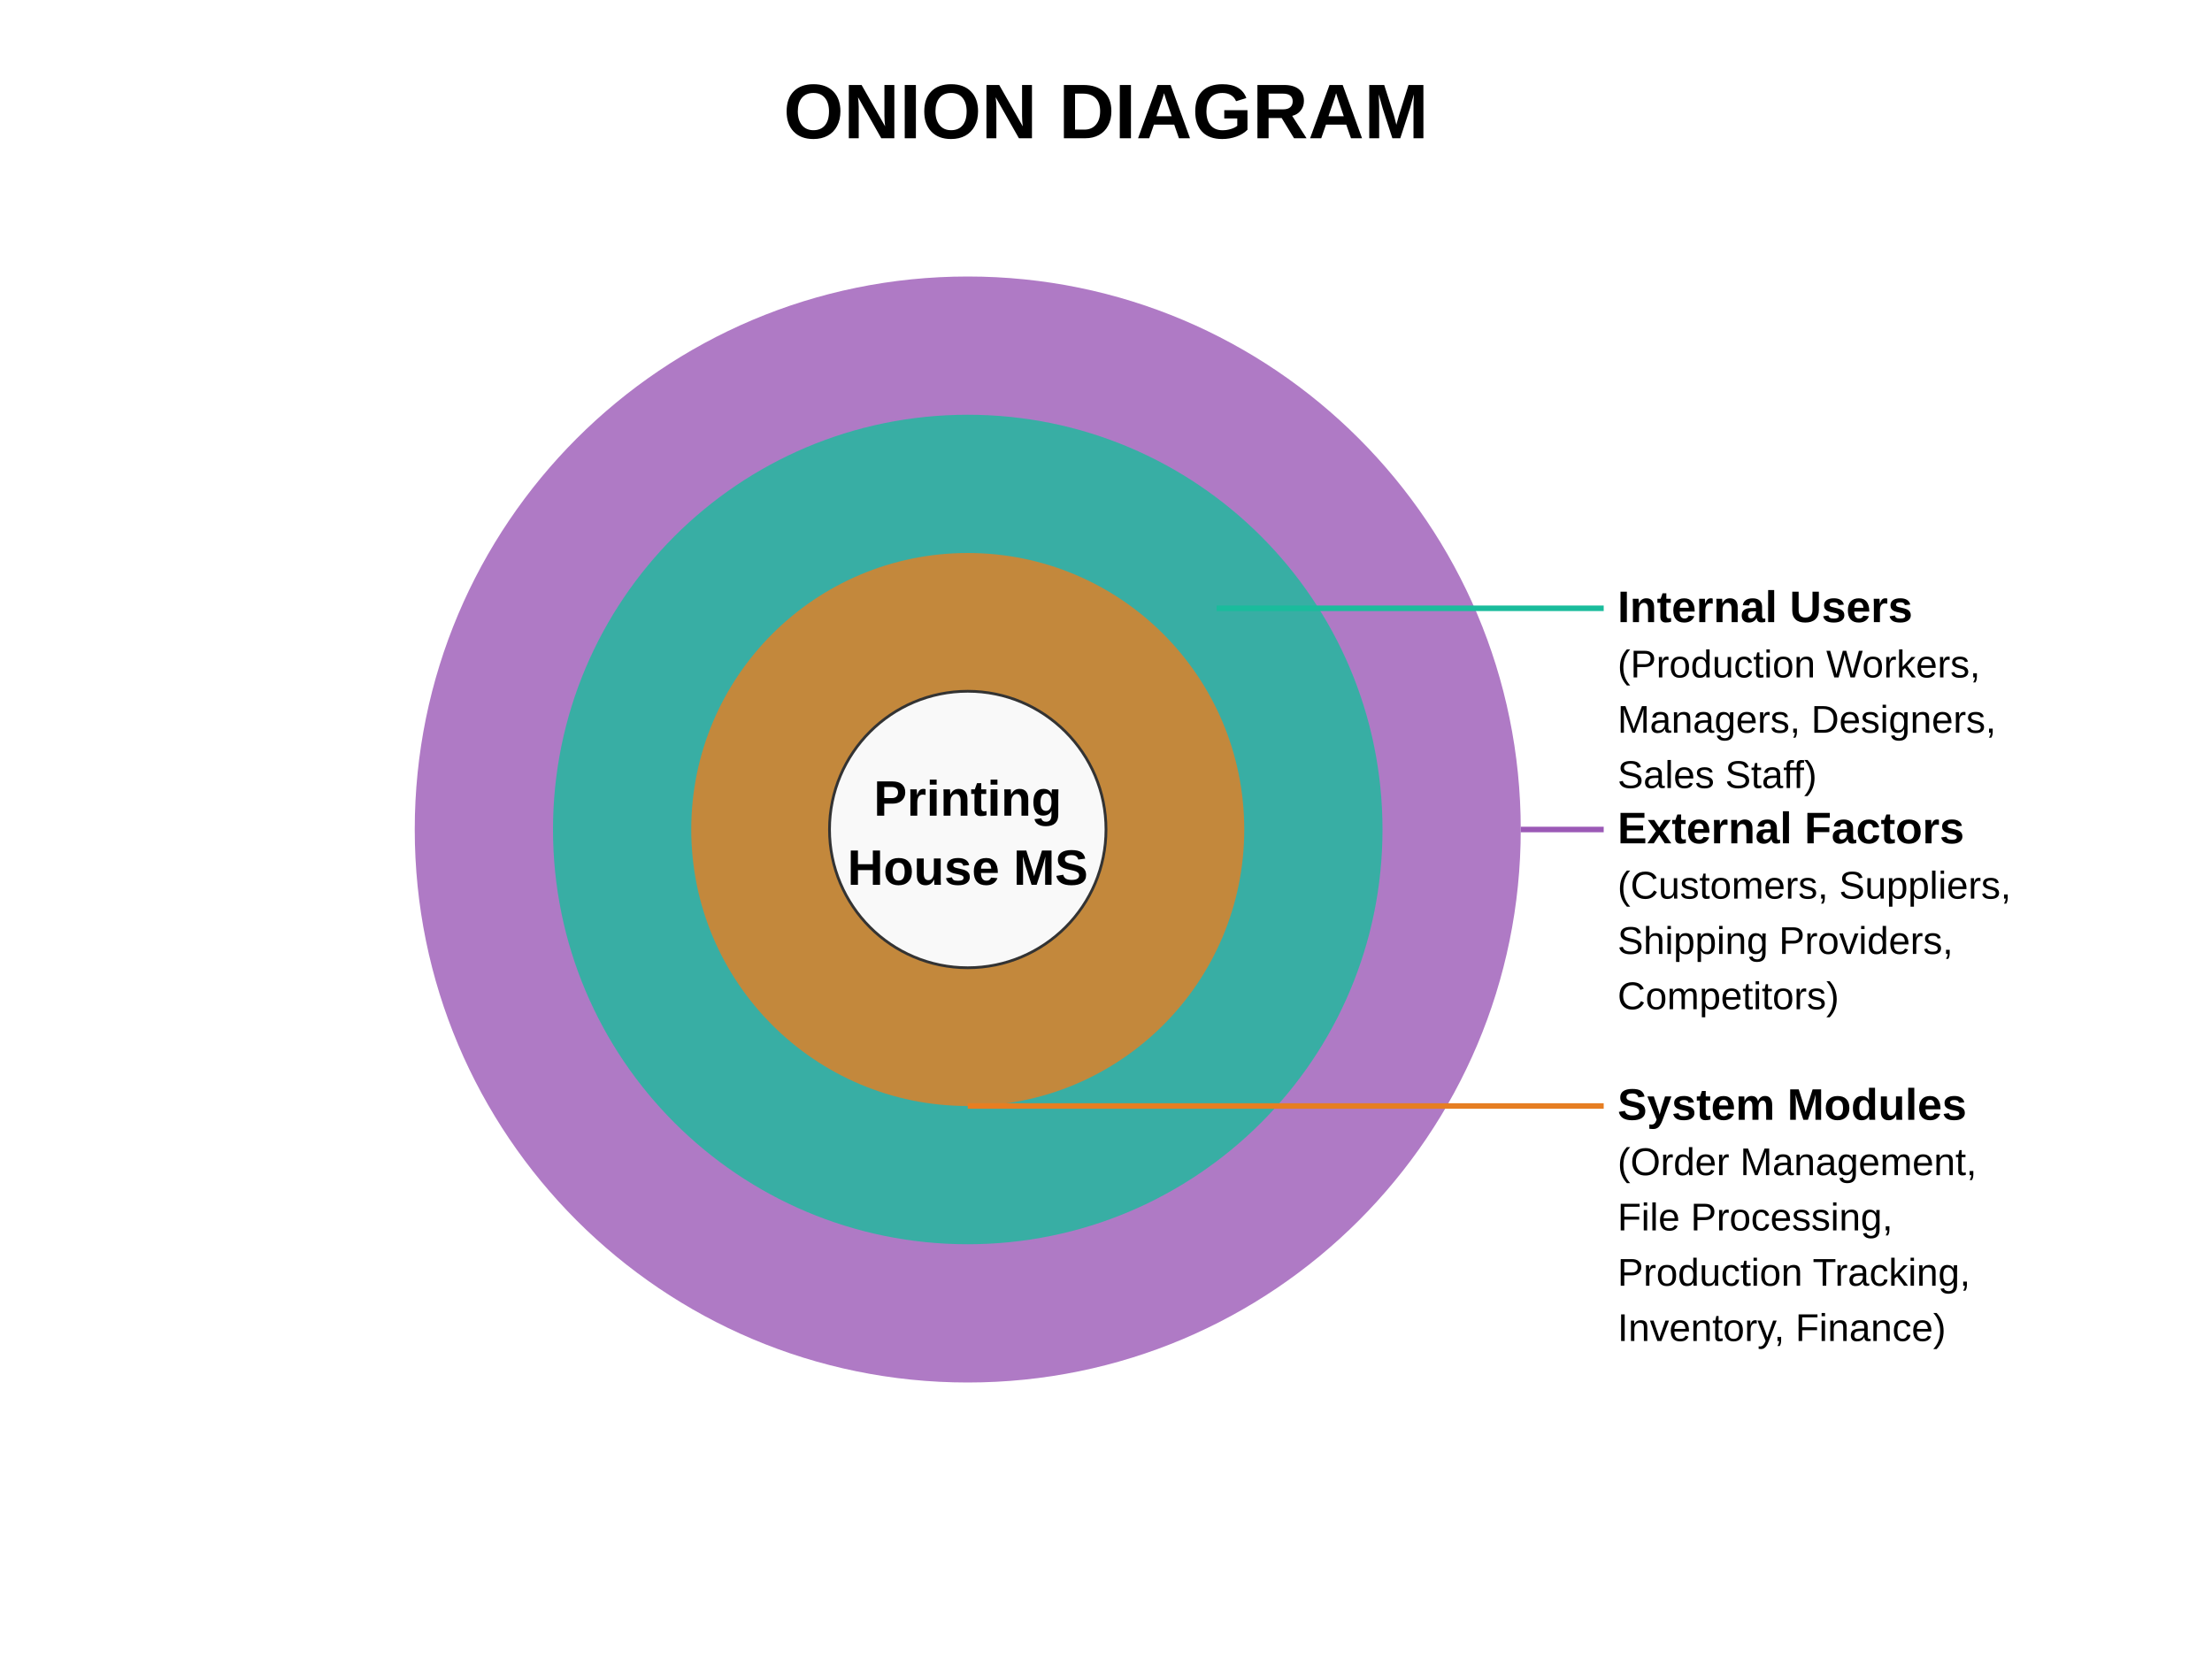
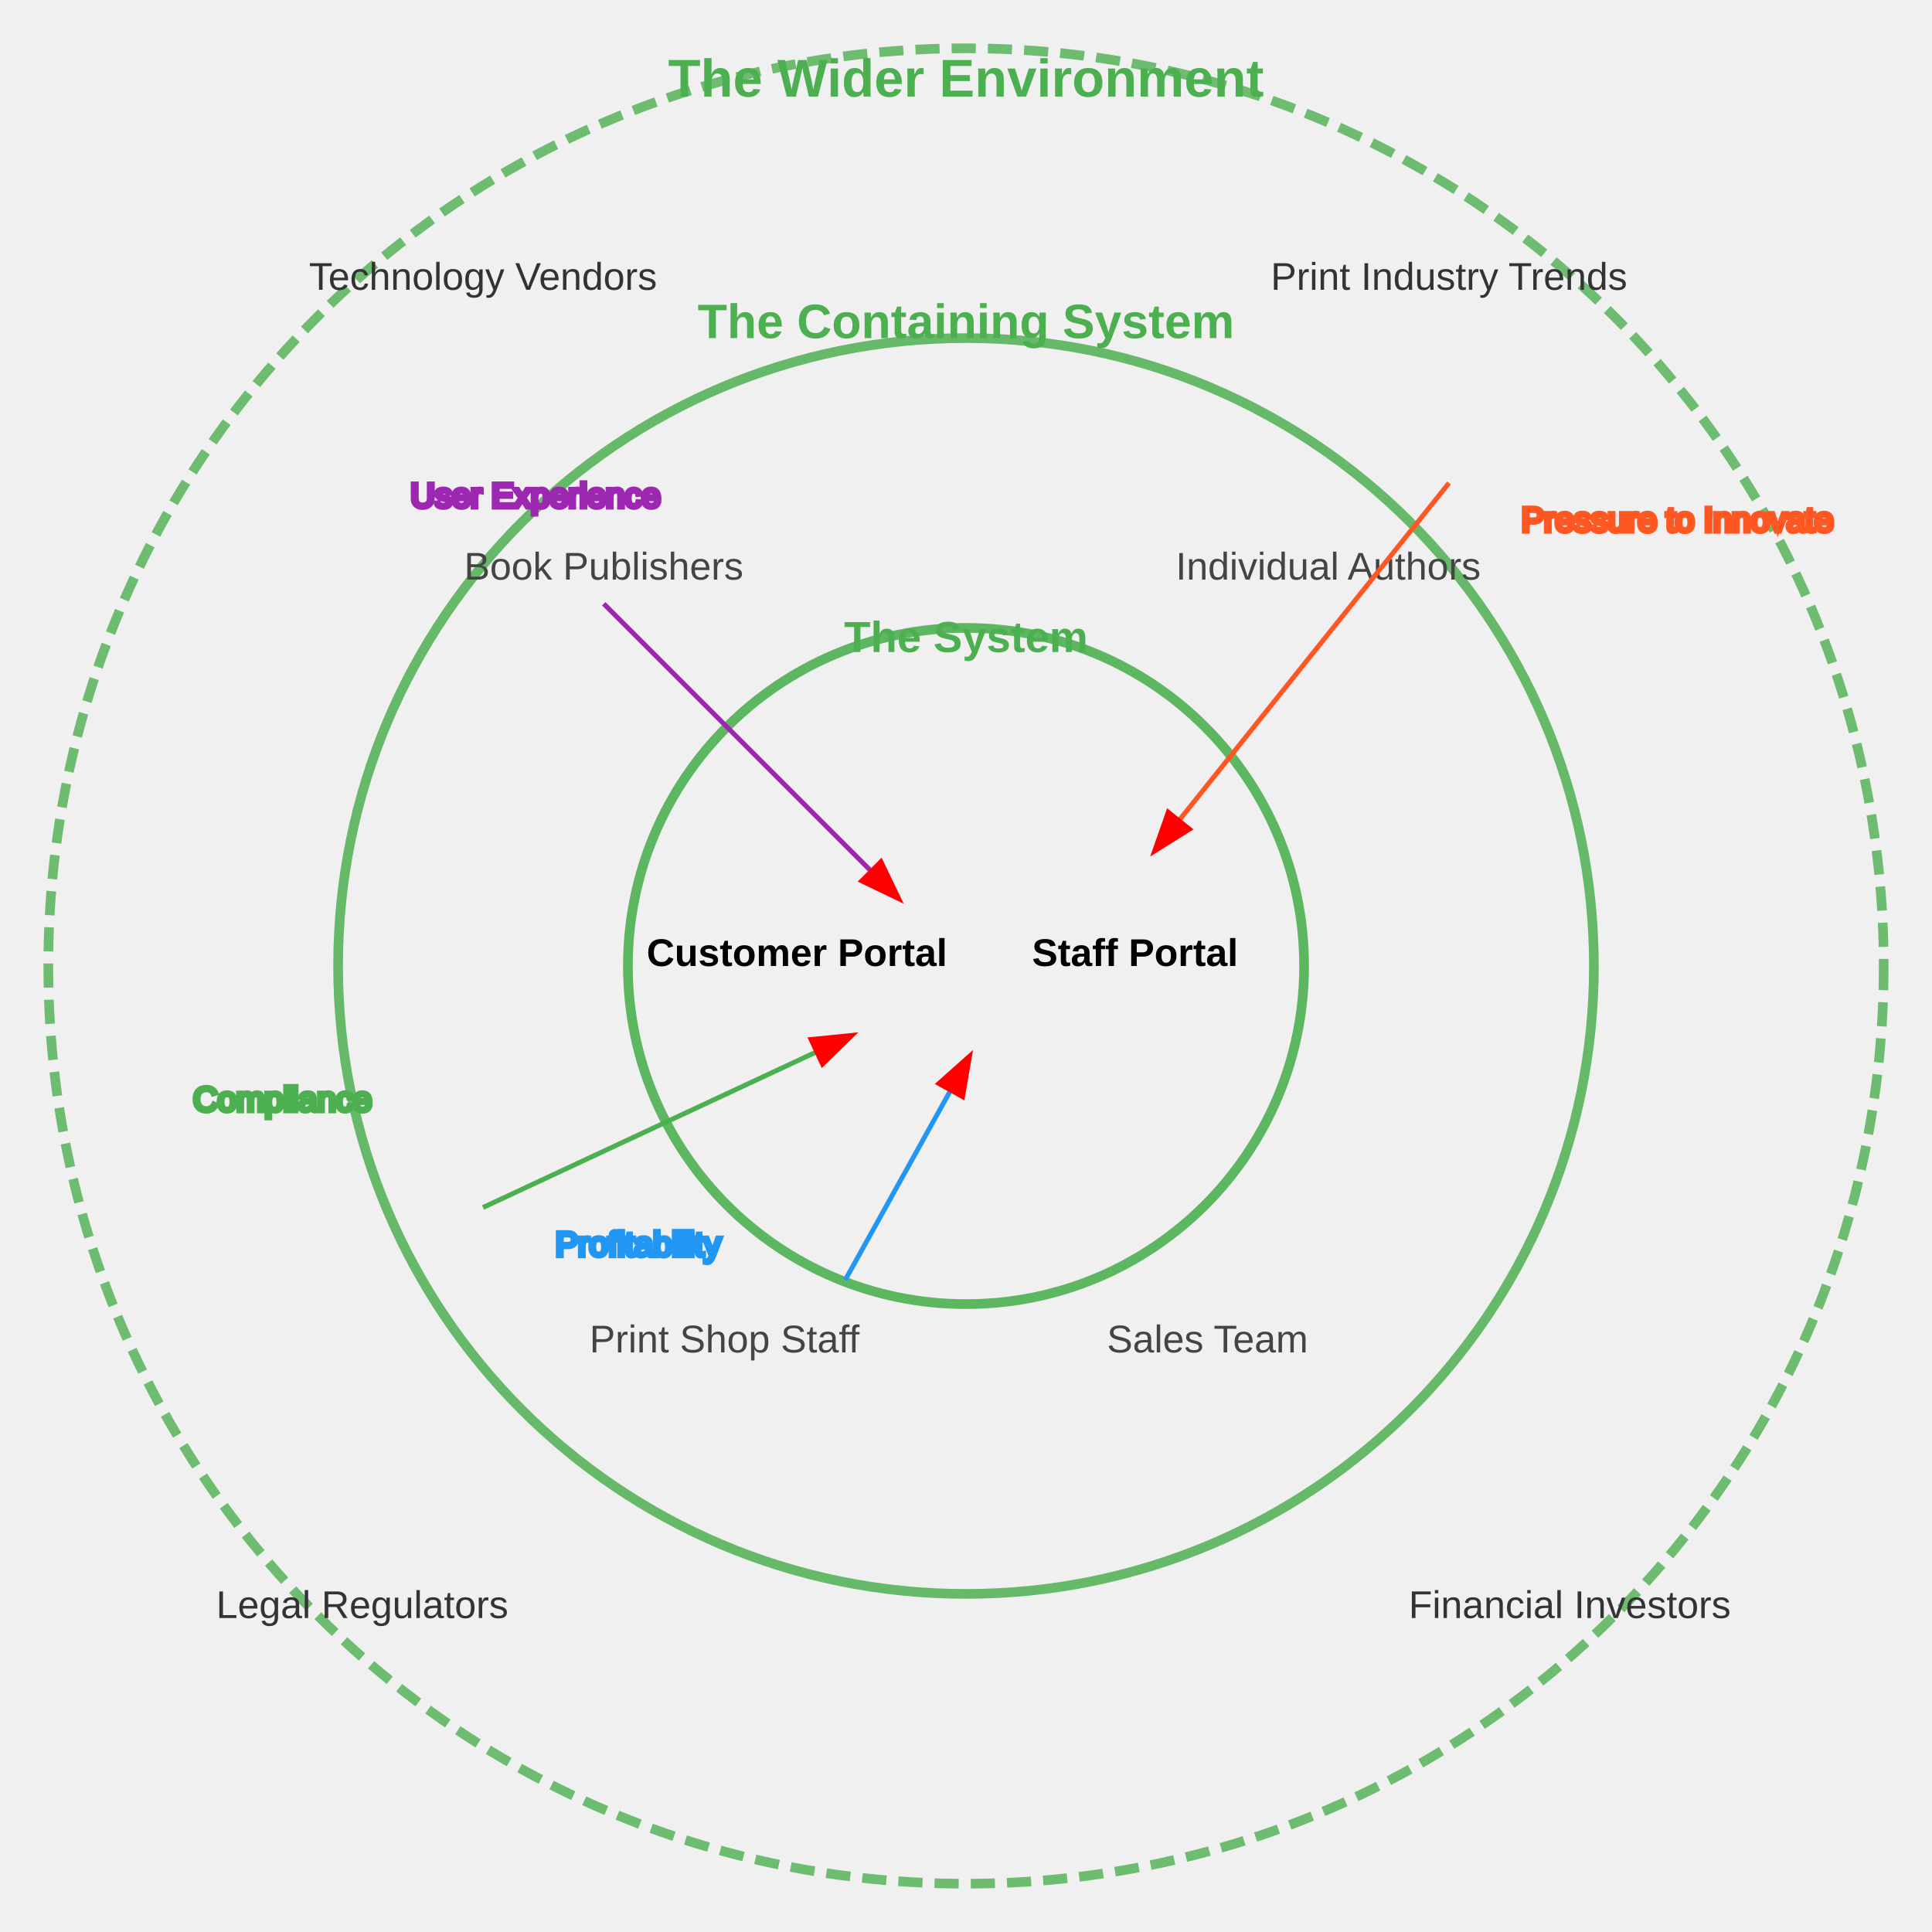
- <svg xmlns="http://www.w3.org/2000/svg" viewBox="0 0 800 600">
-   <rect width="800" height="600" fill="white" />
-   <circle cx="350" cy="300" r="200" fill="#9b59b6" opacity="0.8" />
-   <circle cx="350" cy="300" r="150" fill="#1abc9c" opacity="0.8" />
-   <circle cx="350" cy="300" r="100" fill="#e67e22" opacity="0.8" />
-   <circle cx="350" cy="300" r="50" fill="#f9f9f9" stroke="#333" stroke-width="1" />
-   <text x="350" y="295" font-family="Arial" font-size="18" text-anchor="middle" font-weight="bold">Printing</text>
-   <text x="350" y="320" font-family="Arial" font-size="18" text-anchor="middle" font-weight="bold">House MS</text>
-   <line x1="550" y1="300" x2="580" y2="300" stroke="#9b59b6" stroke-width="2" />
-   <text x="585" y="305" font-family="Arial" font-size="16" font-weight="bold">External Factors</text>
-   <text x="585" y="325" font-family="Arial" font-size="14">(Customers, Suppliers,</text>
-   <text x="585" y="345" font-family="Arial" font-size="14">Shipping Providers,</text>
-   <text x="585" y="365" font-family="Arial" font-size="14">Competitors)</text>
-   <line x1="440" y1="220" x2="580" y2="220" stroke="#1abc9c" stroke-width="2" />
-   <text x="585" y="225" font-family="Arial" font-size="16" font-weight="bold">Internal Users</text>
-   <text x="585" y="245" font-family="Arial" font-size="14">(Production Workers,</text>
-   <text x="585" y="265" font-family="Arial" font-size="14">Managers, Designers,</text>
-   <text x="585" y="285" font-family="Arial" font-size="14">Sales Staff)</text>
-   <line x1="350" y1="400" x2="580" y2="400" stroke="#e67e22" stroke-width="2" />
-   <text x="585" y="405" font-family="Arial" font-size="16" font-weight="bold">System Modules</text>
-   <text x="585" y="425" font-family="Arial" font-size="14">(Order Management,</text>
-   <text x="585" y="445" font-family="Arial" font-size="14">File Processing,</text>
-   <text x="585" y="465" font-family="Arial" font-size="14">Production Tracking,</text>
-   <text x="585" y="485" font-family="Arial" font-size="14">Inventory, Finance)</text>
-   <text x="400" y="50" font-family="Arial" font-size="28" text-anchor="middle" font-weight="bold">ONION DIAGRAM</text>
+ <svg xmlns="http://www.w3.org/2000/svg" viewBox="0 0 800 800" style="background-color: white; font-family: Arial, sans-serif;">
+   <circle cx="400" cy="400" r="380" fill="none" stroke="#4CAF50" stroke-width="4" stroke-dasharray="10,5" opacity="0.8" />
+   <text x="400" y="40" font-size="22" text-anchor="middle" font-weight="bold" fill="#4CAF50">The Wider Environment</text>
+   <circle cx="400" cy="400" r="260" fill="none" stroke="#4CAF50" stroke-width="4" opacity="0.85" />
+   <text x="400" y="140" font-size="20" text-anchor="middle" font-weight="bold" fill="#4CAF50">The Containing System</text>
+   <circle cx="400" cy="400" r="140" fill="none" stroke="#4CAF50" stroke-width="4" opacity="0.9" />
+   <text x="400" y="270" font-size="18" text-anchor="middle" font-weight="bold" fill="#4CAF50">The System</text>
+   <g fill="#333" font-size="16">
+     <text x="200" y="120" text-anchor="middle">Technology Vendors</text>
+     <text x="600" y="120" text-anchor="middle">Print Industry Trends</text>
+     <text x="150" y="670" text-anchor="middle">Legal Regulators</text>
+     <text x="650" y="670" text-anchor="middle">Financial Investors</text>
+   </g>
+   <g fill="#444" font-size="16">
+     <text x="250" y="240" text-anchor="middle">Book Publishers</text>
+     <text x="550" y="240" text-anchor="middle">Individual Authors</text>
+     <text x="300" y="560" text-anchor="middle">Print Shop Staff</text>
+     <text x="500" y="560" text-anchor="middle">Sales Team</text>
+   </g>
+   <g fill="#000" font-size="16" font-weight="bold">
+     <text x="330" y="400" text-anchor="middle">Customer Portal</text>
+     <text x="470" y="400" text-anchor="middle">Staff Portal</text>
+   </g>
+   <g stroke-width="2">
+     <g stroke="#FF5722">
+       <line x1="600" y1="200" x2="480" y2="350" marker-end="url(#arrowhead)" />
+       <text x="630" y="220" fill="#FF5722" font-size="14">Pressure to Innovate</text>
+     </g>
+     <g stroke="#9C27B0">
+       <line x1="250" y1="250" x2="370" y2="370" marker-end="url(#arrowhead)" />
+       <text x="170" y="210" fill="#9C27B0" font-size="14">User Experience</text>
+     </g>
+     <g stroke="#2196F3">
+       <line x1="350" y1="530" x2="400" y2="440" marker-end="url(#arrowhead)" />
+       <text x="230" y="520" fill="#2196F3" font-size="14">Profitability</text>
+     </g>
+     <g stroke="#4CAF50">
+       <line x1="200" y1="500" x2="350" y2="430" marker-end="url(#arrowhead)" />
+       <text x="80" y="460" fill="#4CAF50" font-size="14">Compliance</text>
+     </g>
+   </g>
+   <defs>
+     <marker id="arrowhead" markerWidth="10" markerHeight="7" refX="7" refY="3.5" orient="auto">
+       <polygon points="0 0, 10 3.5, 0 7" fill="red" />
+     </marker>
+   </defs>
</svg>
